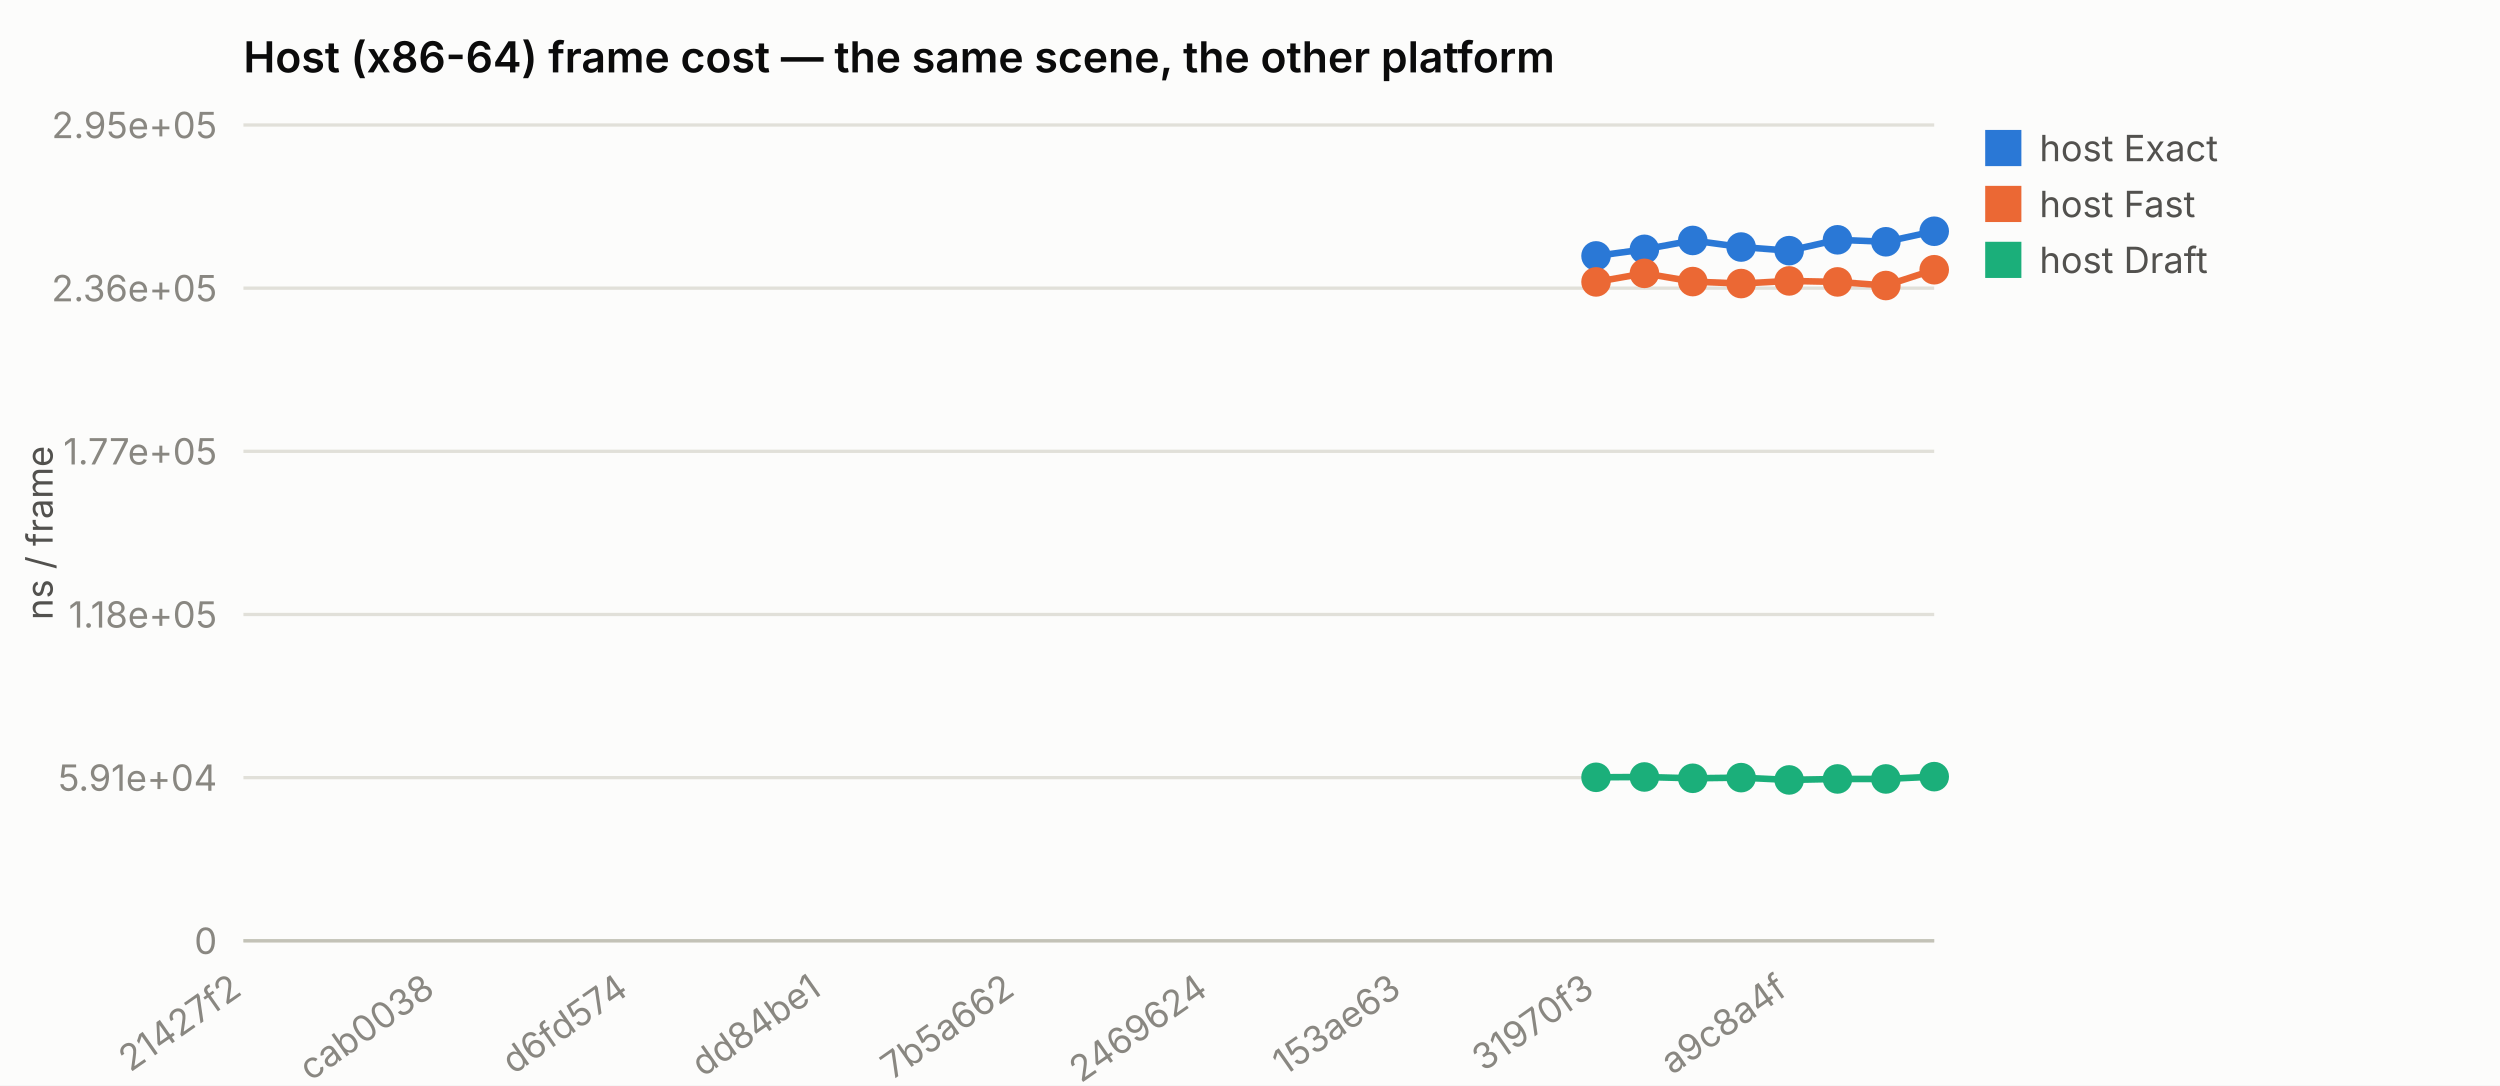
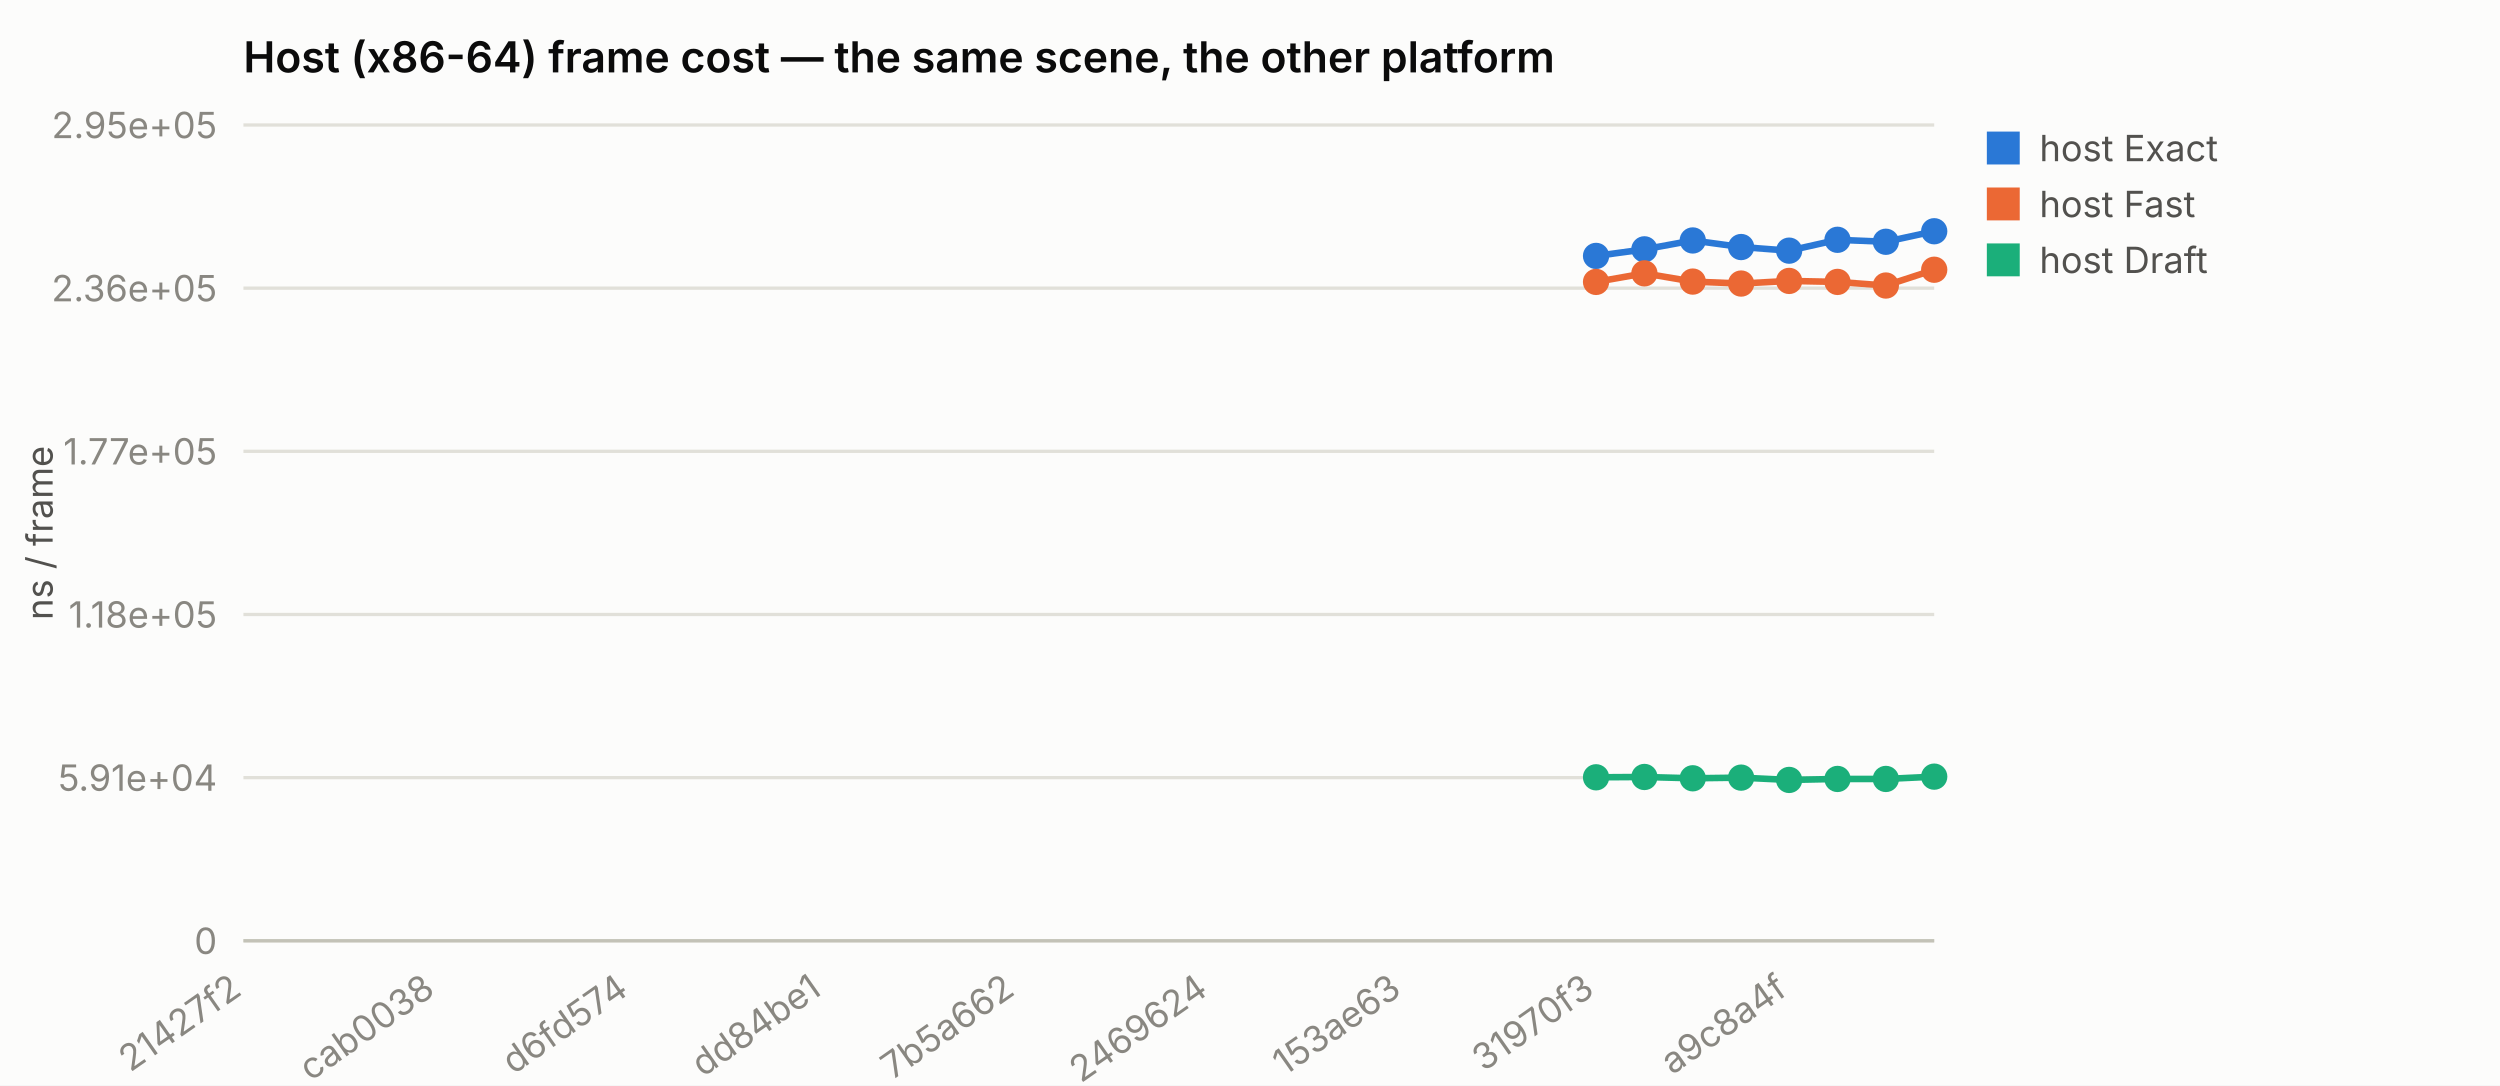
<svg xmlns="http://www.w3.org/2000/svg" viewBox="0 0 760 330" width="760" height="330" role="img" aria-label="Host (x86-64) frame cost — the same scene, the other platform" font-size="11">
-   <style>
+   <style>  text  { font-family: system-ui, -apple-system, "Segoe UI", sans-serif; }
+   .tick { font-variant-numeric: tabular-nums; }
+ 
  .surface { fill: #fcfcfb; }
  .grid    { stroke: #e1e0d9; stroke-width: 1; }
  .axis    { stroke: #c3c2b7; stroke-width: 1; }
  .t-pri   { fill: #0b0b0b; }
  .t-sec   { fill: #52514e; }
  .t-mut   { fill: #898781; }
-   text     { font-family: system-ui, -apple-system, "Segoe UI", sans-serif; }
-   .tick    { font-variant-numeric: tabular-nums; }
+   .s1 { stroke: #2a78d6; }  .f1 { fill: #2a78d6; }
+   .s2 { stroke: #eb6834; }  .f2 { fill: #eb6834; }
+   .s3 { stroke: #1baf7a; }  .f3 { fill: #1baf7a; }
+   .s4 { stroke: #eda100; }  .f4 { fill: #eda100; }
+   .s5 { stroke: #e87ba4; }  .f5 { fill: #e87ba4; }
+   .s6 { stroke: #008300; }  .f6 { fill: #008300; }
  @media (prefers-color-scheme: dark) {
-     .surface { fill: #1a1a19; }
-     .grid    { stroke: #2c2c2a; }
-     .axis    { stroke: #383835; }
-     .t-pri   { fill: #ffffff; }
-     .t-sec   { fill: #c3c2b7; }
-     .t-mut   { fill: #898781; }
-     .s1 { fill: #3987e5; stroke: #3987e5; }
-     .s2 { fill: #d95926; stroke: #d95926; }
-     .s3 { fill: #199e70; stroke: #199e70; }
-     .s4 { fill: #c98500; stroke: #c98500; }
-     .s5 { fill: #d55181; stroke: #d55181; }
-     .s6 { fill: #008300; stroke: #008300; }
+   :root:not([data-theme="light"]) .surface { fill: #1a1a19; }
+   :root:not([data-theme="light"]) .grid    { stroke: #2c2c2a; stroke-width: 1; }
+   :root:not([data-theme="light"]) .axis    { stroke: #383835; stroke-width: 1; }
+   :root:not([data-theme="light"]) .t-pri   { fill: #ffffff; }
+   :root:not([data-theme="light"]) .t-sec   { fill: #c3c2b7; }
+   :root:not([data-theme="light"]) .t-mut   { fill: #898781; }
+   :root:not([data-theme="light"]) .s1 { stroke: #3987e5; }  :root:not([data-theme="light"]) .f1 { fill: #3987e5; }
+   :root:not([data-theme="light"]) .s2 { stroke: #d95926; }  :root:not([data-theme="light"]) .f2 { fill: #d95926; }
+   :root:not([data-theme="light"]) .s3 { stroke: #199e70; }  :root:not([data-theme="light"]) .f3 { fill: #199e70; }
+   :root:not([data-theme="light"]) .s4 { stroke: #c98500; }  :root:not([data-theme="light"]) .f4 { fill: #c98500; }
+   :root:not([data-theme="light"]) .s5 { stroke: #d55181; }  :root:not([data-theme="light"]) .f5 { fill: #d55181; }
+   :root:not([data-theme="light"]) .s6 { stroke: #008300; }  :root:not([data-theme="light"]) .f6 { fill: #008300; }
  }
- 
-   .s1 { fill: #2a78d6; stroke: #2a78d6; }
-   .s2 { fill: #eb6834; stroke: #eb6834; }
-   .s3 { fill: #1baf7a; stroke: #1baf7a; }
-   .s4 { fill: #eda100; stroke: #eda100; }
-   .s5 { fill: #e87ba4; stroke: #e87ba4; }
-   .s6 { fill: #008300; stroke: #008300; }
-   .ln { fill: none; }</style>
+   :root[data-theme="dark"] .surface { fill: #1a1a19; }
+   :root[data-theme="dark"] .grid    { stroke: #2c2c2a; stroke-width: 1; }
+   :root[data-theme="dark"] .axis    { stroke: #383835; stroke-width: 1; }
+   :root[data-theme="dark"] .t-pri   { fill: #ffffff; }
+   :root[data-theme="dark"] .t-sec   { fill: #c3c2b7; }
+   :root[data-theme="dark"] .t-mut   { fill: #898781; }
+   :root[data-theme="dark"] .s1 { stroke: #3987e5; }  :root[data-theme="dark"] .f1 { fill: #3987e5; }
+   :root[data-theme="dark"] .s2 { stroke: #d95926; }  :root[data-theme="dark"] .f2 { fill: #d95926; }
+   :root[data-theme="dark"] .s3 { stroke: #199e70; }  :root[data-theme="dark"] .f3 { fill: #199e70; }
+   :root[data-theme="dark"] .s4 { stroke: #c98500; }  :root[data-theme="dark"] .f4 { fill: #c98500; }
+   :root[data-theme="dark"] .s5 { stroke: #d55181; }  :root[data-theme="dark"] .f5 { fill: #d55181; }
+   :root[data-theme="dark"] .s6 { stroke: #008300; }  :root[data-theme="dark"] .f6 { fill: #008300; }
+   :root[data-theme="light"] .surface { fill: #fcfcfb; }
+   :root[data-theme="light"] .grid    { stroke: #e1e0d9; stroke-width: 1; }
+   :root[data-theme="light"] .axis    { stroke: #c3c2b7; stroke-width: 1; }
+   :root[data-theme="light"] .t-pri   { fill: #0b0b0b; }
+   :root[data-theme="light"] .t-sec   { fill: #52514e; }
+   :root[data-theme="light"] .t-mut   { fill: #898781; }
+   :root[data-theme="light"] .s1 { stroke: #2a78d6; }  :root[data-theme="light"] .f1 { fill: #2a78d6; }
+   :root[data-theme="light"] .s2 { stroke: #eb6834; }  :root[data-theme="light"] .f2 { fill: #eb6834; }
+   :root[data-theme="light"] .s3 { stroke: #1baf7a; }  :root[data-theme="light"] .f3 { fill: #1baf7a; }
+   :root[data-theme="light"] .s4 { stroke: #eda100; }  :root[data-theme="light"] .f4 { fill: #eda100; }
+   :root[data-theme="light"] .s5 { stroke: #e87ba4; }  :root[data-theme="light"] .f5 { fill: #e87ba4; }
+   :root[data-theme="light"] .s6 { stroke: #008300; }  :root[data-theme="light"] .f6 { fill: #008300; }
+ </style>
  <rect class="surface" width="760" height="330" />
  <text class="t-pri" x="74" y="22" font-size="13" font-weight="600">Host (x86-64) frame cost — the same scene, the other platform</text>
  <line class="grid" x1="74" y1="286.0" x2="588" y2="286.0" />
  <text class="t-mut tick" x="66" y="290.0" text-anchor="end">0</text>
  <line class="grid" x1="74" y1="236.4" x2="588" y2="236.4" />
  <text class="t-mut tick" x="66" y="240.4" text-anchor="end">5.91e+04</text>
  <line class="grid" x1="74" y1="186.8" x2="588" y2="186.8" />
  <text class="t-mut tick" x="66" y="190.8" text-anchor="end">1.18e+05</text>
  <line class="grid" x1="74" y1="137.2" x2="588" y2="137.2" />
  <text class="t-mut tick" x="66" y="141.2" text-anchor="end">1.77e+05</text>
  <line class="grid" x1="74" y1="87.6" x2="588" y2="87.6" />
  <text class="t-mut tick" x="66" y="91.6" text-anchor="end">2.36e+05</text>
  <line class="grid" x1="74" y1="38.0" x2="588" y2="38.0" />
  <text class="t-mut tick" x="66" y="42.0" text-anchor="end">2.95e+05</text>
  <line class="axis" x1="74" y1="286.0" x2="588" y2="286.0" />
  <text class="t-mut tick" x="74.0" y="302" text-anchor="end" transform="rotate(-35 74.0 302)">21427f2</text>
  <text class="t-mut tick" x="132.7" y="302" text-anchor="end" transform="rotate(-35 132.7 302)">cab0038</text>
  <text class="t-mut tick" x="191.5" y="302" text-anchor="end" transform="rotate(-35 191.5 302)">d6fd574</text>
  <text class="t-mut tick" x="250.2" y="302" text-anchor="end" transform="rotate(-35 250.2 302)">dd84be1</text>
  <text class="t-mut tick" x="309.0" y="302" text-anchor="end" transform="rotate(-35 309.0 302)">7b5a662</text>
  <text class="t-mut tick" x="367.7" y="302" text-anchor="end" transform="rotate(-35 367.7 302)">2469624</text>
  <text class="t-mut tick" x="426.5" y="302" text-anchor="end" transform="rotate(-35 426.5 302)">153ae63</text>
  <text class="t-mut tick" x="485.2" y="302" text-anchor="end" transform="rotate(-35 485.2 302)">31970f3</text>
  <text class="t-mut tick" x="543.9" y="302" text-anchor="end" transform="rotate(-35 543.9 302)">a9c8a4f</text>
  <text class="t-sec" x="16" y="162.0" text-anchor="middle" transform="rotate(-90 16 162.0)">ns / frame</text>
-   <polyline class="s1 ln" points="485.2,77.8 499.9,75.8 514.6,73.1 529.3,75.1 543.9,76.2 558.6,72.9 573.3,73.5 588.0,70.3" stroke-width="2" />
-   <circle class="s1" cx="485.2" cy="77.8" r="4" stroke="none" />
-   <circle class="s1" cx="499.9" cy="75.8" r="4" stroke="none" />
-   <circle class="s1" cx="514.6" cy="73.1" r="4" stroke="none" />
-   <circle class="s1" cx="529.3" cy="75.1" r="4" stroke="none" />
-   <circle class="s1" cx="543.9" cy="76.2" r="4" stroke="none" />
-   <circle class="s1" cx="558.6" cy="72.9" r="4" stroke="none" />
-   <circle class="s1" cx="573.3" cy="73.5" r="4" stroke="none" />
-   <circle class="s1" cx="588.0" cy="70.3" r="4" stroke="none" />
-   <rect class="s1" x="604" y="40" width="10" height="10" stroke="none" />
+   <polyline class="s1" points="485.2,77.8 499.9,75.8 514.6,73.1 529.3,75.1 543.9,76.2 558.6,72.9 573.3,73.5 588.0,70.3" fill="none" stroke-width="2" />
+   <circle class="f1" cx="485.2" cy="77.8" r="4" stroke="none" />
+   <circle class="f1" cx="499.9" cy="75.8" r="4" stroke="none" />
+   <circle class="f1" cx="514.6" cy="73.1" r="4" stroke="none" />
+   <circle class="f1" cx="529.3" cy="75.1" r="4" stroke="none" />
+   <circle class="f1" cx="543.9" cy="76.2" r="4" stroke="none" />
+   <circle class="f1" cx="558.6" cy="72.9" r="4" stroke="none" />
+   <circle class="f1" cx="573.3" cy="73.5" r="4" stroke="none" />
+   <circle class="f1" cx="588.0" cy="70.3" r="4" stroke="none" />
+   <rect class="f1" x="604" y="40" width="10" height="10" stroke="none" />
  <text class="t-sec" x="620" y="49">host Exact</text>
-   <polyline class="s2 ln" points="485.2,85.7 499.9,83.1 514.6,85.6 529.3,86.2 543.9,85.4 558.6,85.7 573.3,86.8 588.0,82.0" stroke-width="2" />
-   <circle class="s2" cx="485.2" cy="85.7" r="4" stroke="none" />
-   <circle class="s2" cx="499.9" cy="83.1" r="4" stroke="none" />
-   <circle class="s2" cx="514.6" cy="85.6" r="4" stroke="none" />
-   <circle class="s2" cx="529.3" cy="86.2" r="4" stroke="none" />
-   <circle class="s2" cx="543.9" cy="85.4" r="4" stroke="none" />
-   <circle class="s2" cx="558.6" cy="85.7" r="4" stroke="none" />
-   <circle class="s2" cx="573.3" cy="86.8" r="4" stroke="none" />
-   <circle class="s2" cx="588.0" cy="82.0" r="4" stroke="none" />
-   <rect class="s2" x="604" y="57" width="10" height="10" stroke="none" />
+   <polyline class="s2" points="485.2,85.7 499.9,83.1 514.6,85.6 529.3,86.2 543.9,85.4 558.6,85.7 573.3,86.8 588.0,82.0" fill="none" stroke-width="2" />
+   <circle class="f2" cx="485.2" cy="85.7" r="4" stroke="none" />
+   <circle class="f2" cx="499.9" cy="83.1" r="4" stroke="none" />
+   <circle class="f2" cx="514.6" cy="85.6" r="4" stroke="none" />
+   <circle class="f2" cx="529.3" cy="86.2" r="4" stroke="none" />
+   <circle class="f2" cx="543.9" cy="85.4" r="4" stroke="none" />
+   <circle class="f2" cx="558.6" cy="85.7" r="4" stroke="none" />
+   <circle class="f2" cx="573.3" cy="86.8" r="4" stroke="none" />
+   <circle class="f2" cx="588.0" cy="82.0" r="4" stroke="none" />
+   <rect class="f2" x="604" y="57" width="10" height="10" stroke="none" />
  <text class="t-sec" x="620" y="66">host Fast</text>
-   <polyline class="s3 ln" points="485.2,236.3 499.9,236.2 514.6,236.6 529.3,236.4 543.9,237.1 558.6,236.8 573.3,236.8 588.0,236.1" stroke-width="2" />
-   <circle class="s3" cx="485.2" cy="236.3" r="4" stroke="none" />
-   <circle class="s3" cx="499.9" cy="236.2" r="4" stroke="none" />
-   <circle class="s3" cx="514.6" cy="236.6" r="4" stroke="none" />
-   <circle class="s3" cx="529.3" cy="236.4" r="4" stroke="none" />
-   <circle class="s3" cx="543.9" cy="237.1" r="4" stroke="none" />
-   <circle class="s3" cx="558.6" cy="236.8" r="4" stroke="none" />
-   <circle class="s3" cx="573.3" cy="236.8" r="4" stroke="none" />
-   <circle class="s3" cx="588.0" cy="236.1" r="4" stroke="none" />
-   <rect class="s3" x="604" y="74" width="10" height="10" stroke="none" />
+   <polyline class="s3" points="485.2,236.3 499.9,236.2 514.6,236.6 529.3,236.4 543.9,237.1 558.6,236.8 573.3,236.8 588.0,236.1" fill="none" stroke-width="2" />
+   <circle class="f3" cx="485.2" cy="236.3" r="4" stroke="none" />
+   <circle class="f3" cx="499.9" cy="236.2" r="4" stroke="none" />
+   <circle class="f3" cx="514.6" cy="236.6" r="4" stroke="none" />
+   <circle class="f3" cx="529.3" cy="236.4" r="4" stroke="none" />
+   <circle class="f3" cx="543.9" cy="237.1" r="4" stroke="none" />
+   <circle class="f3" cx="558.6" cy="236.8" r="4" stroke="none" />
+   <circle class="f3" cx="573.3" cy="236.8" r="4" stroke="none" />
+   <circle class="f3" cx="588.0" cy="236.1" r="4" stroke="none" />
+   <rect class="f3" x="604" y="74" width="10" height="10" stroke="none" />
  <text class="t-sec" x="620" y="83">host Draft</text>
</svg>
